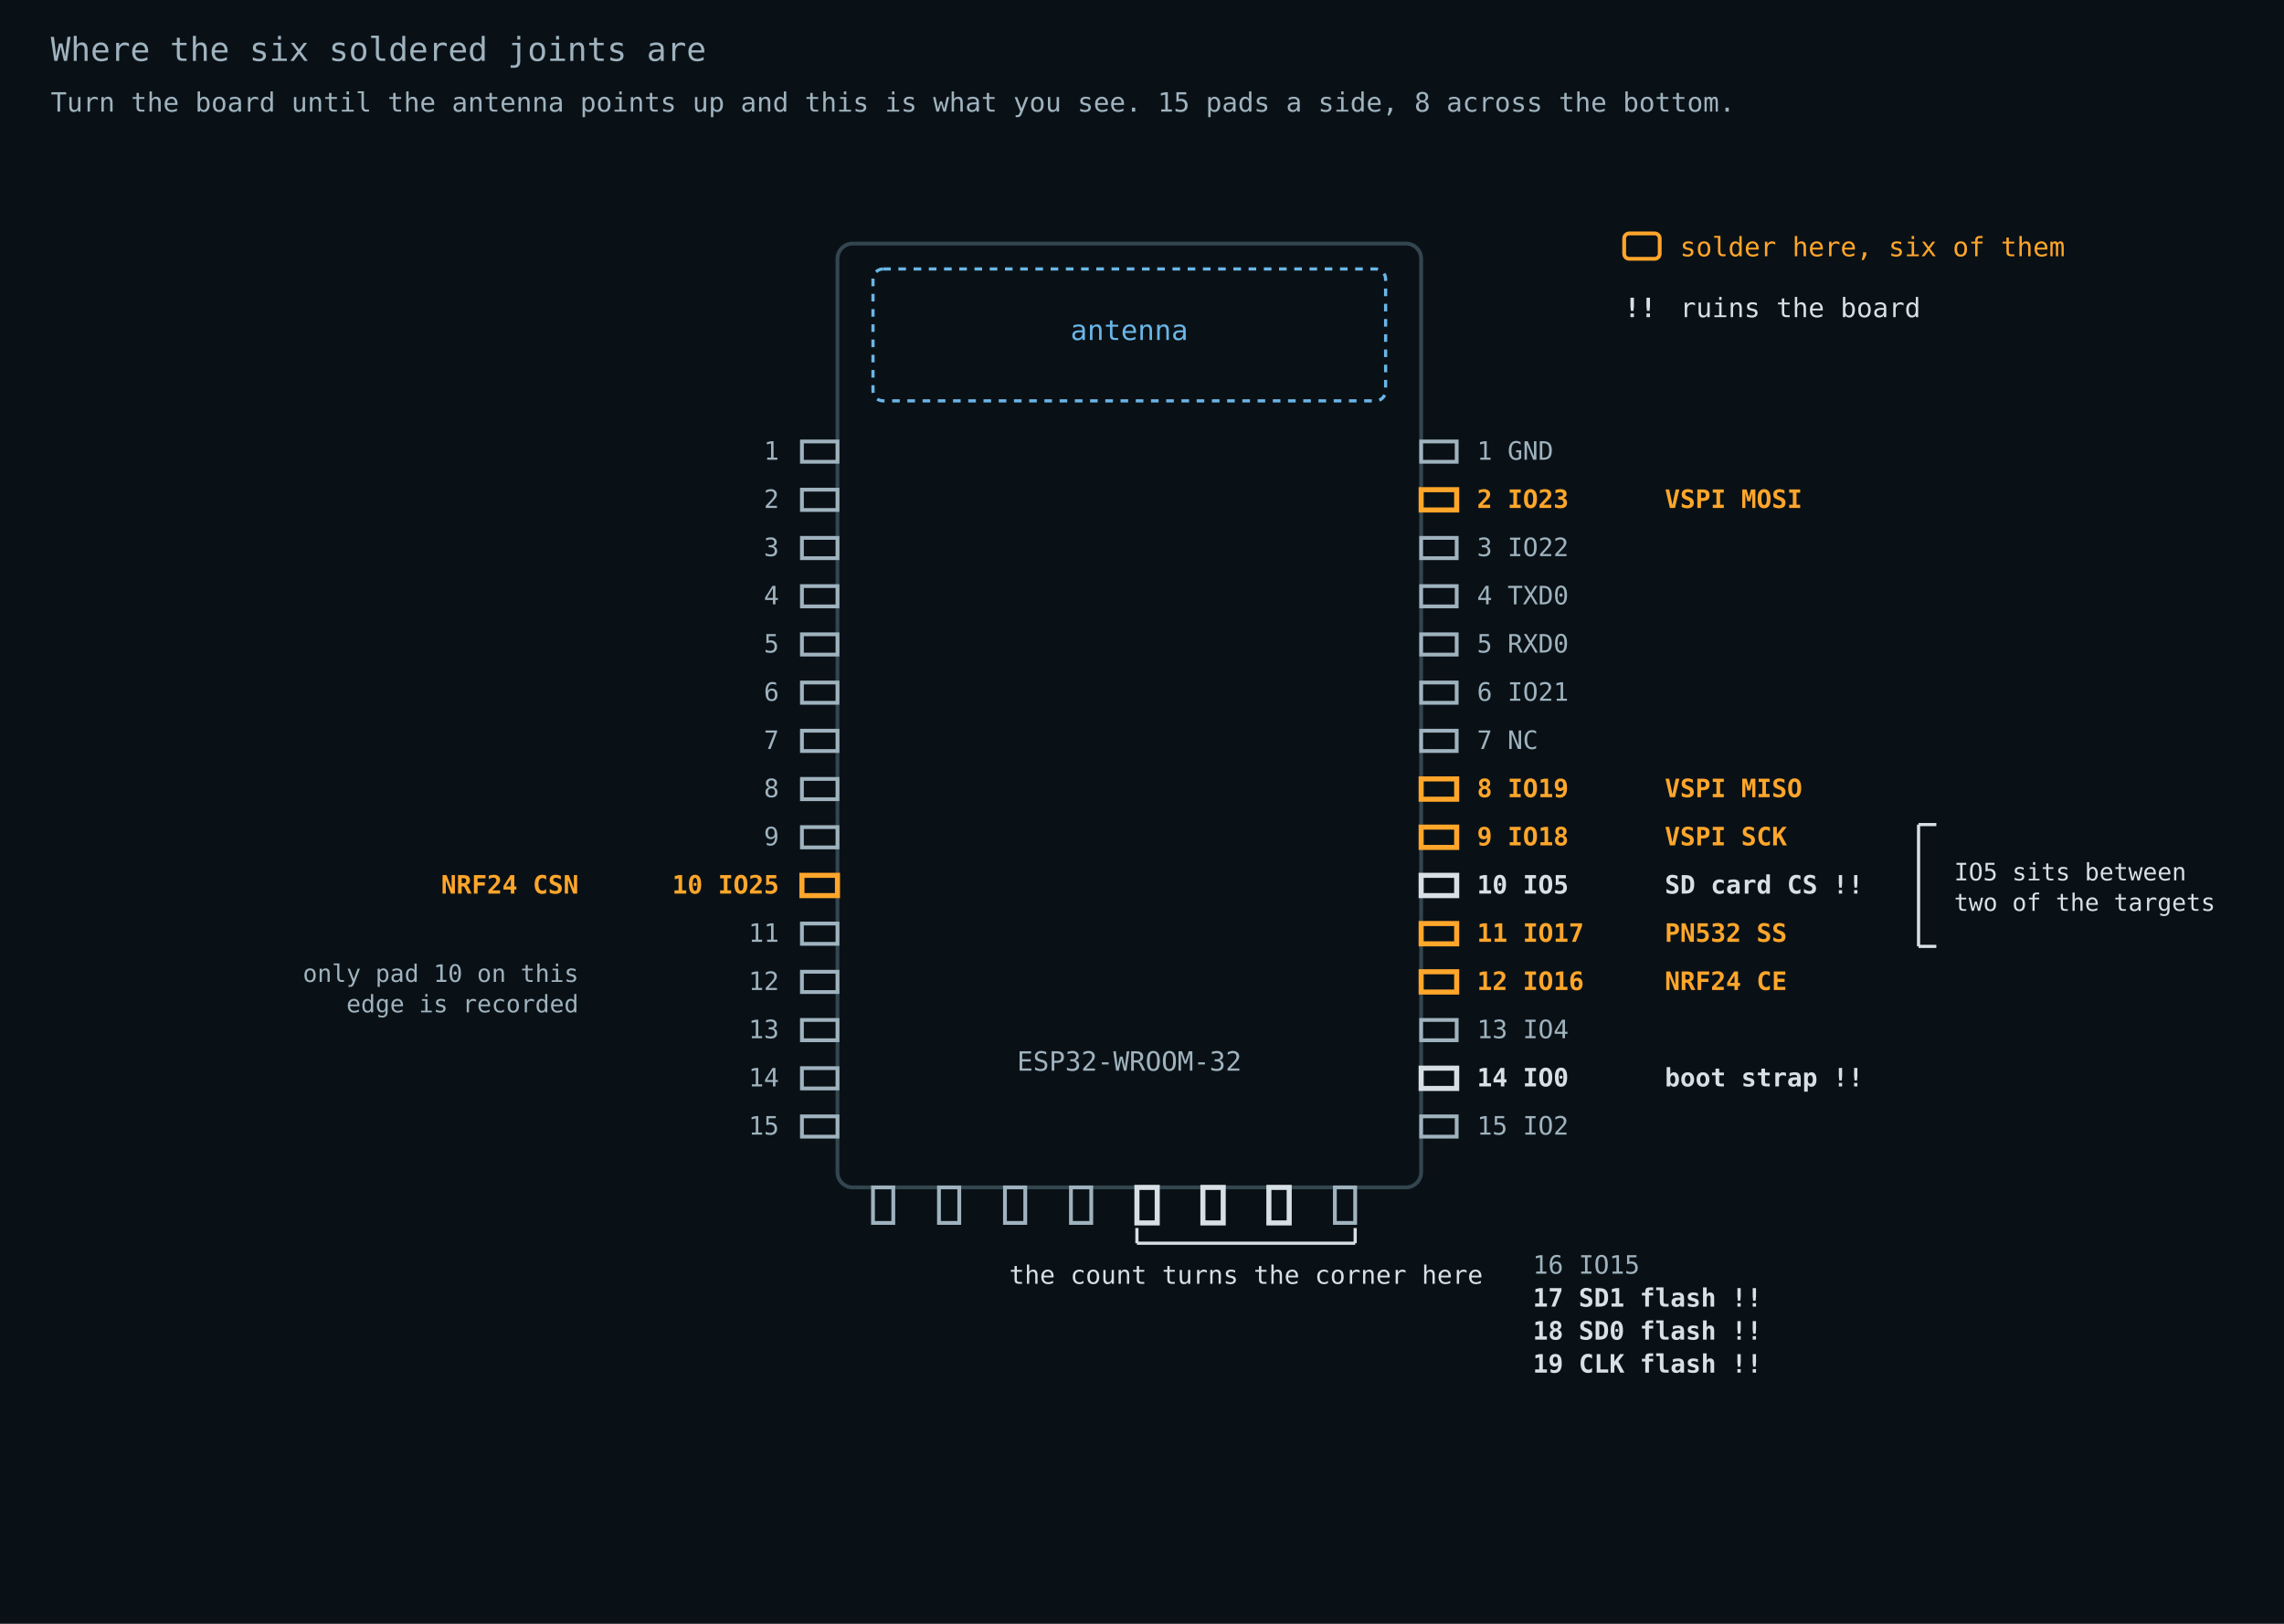
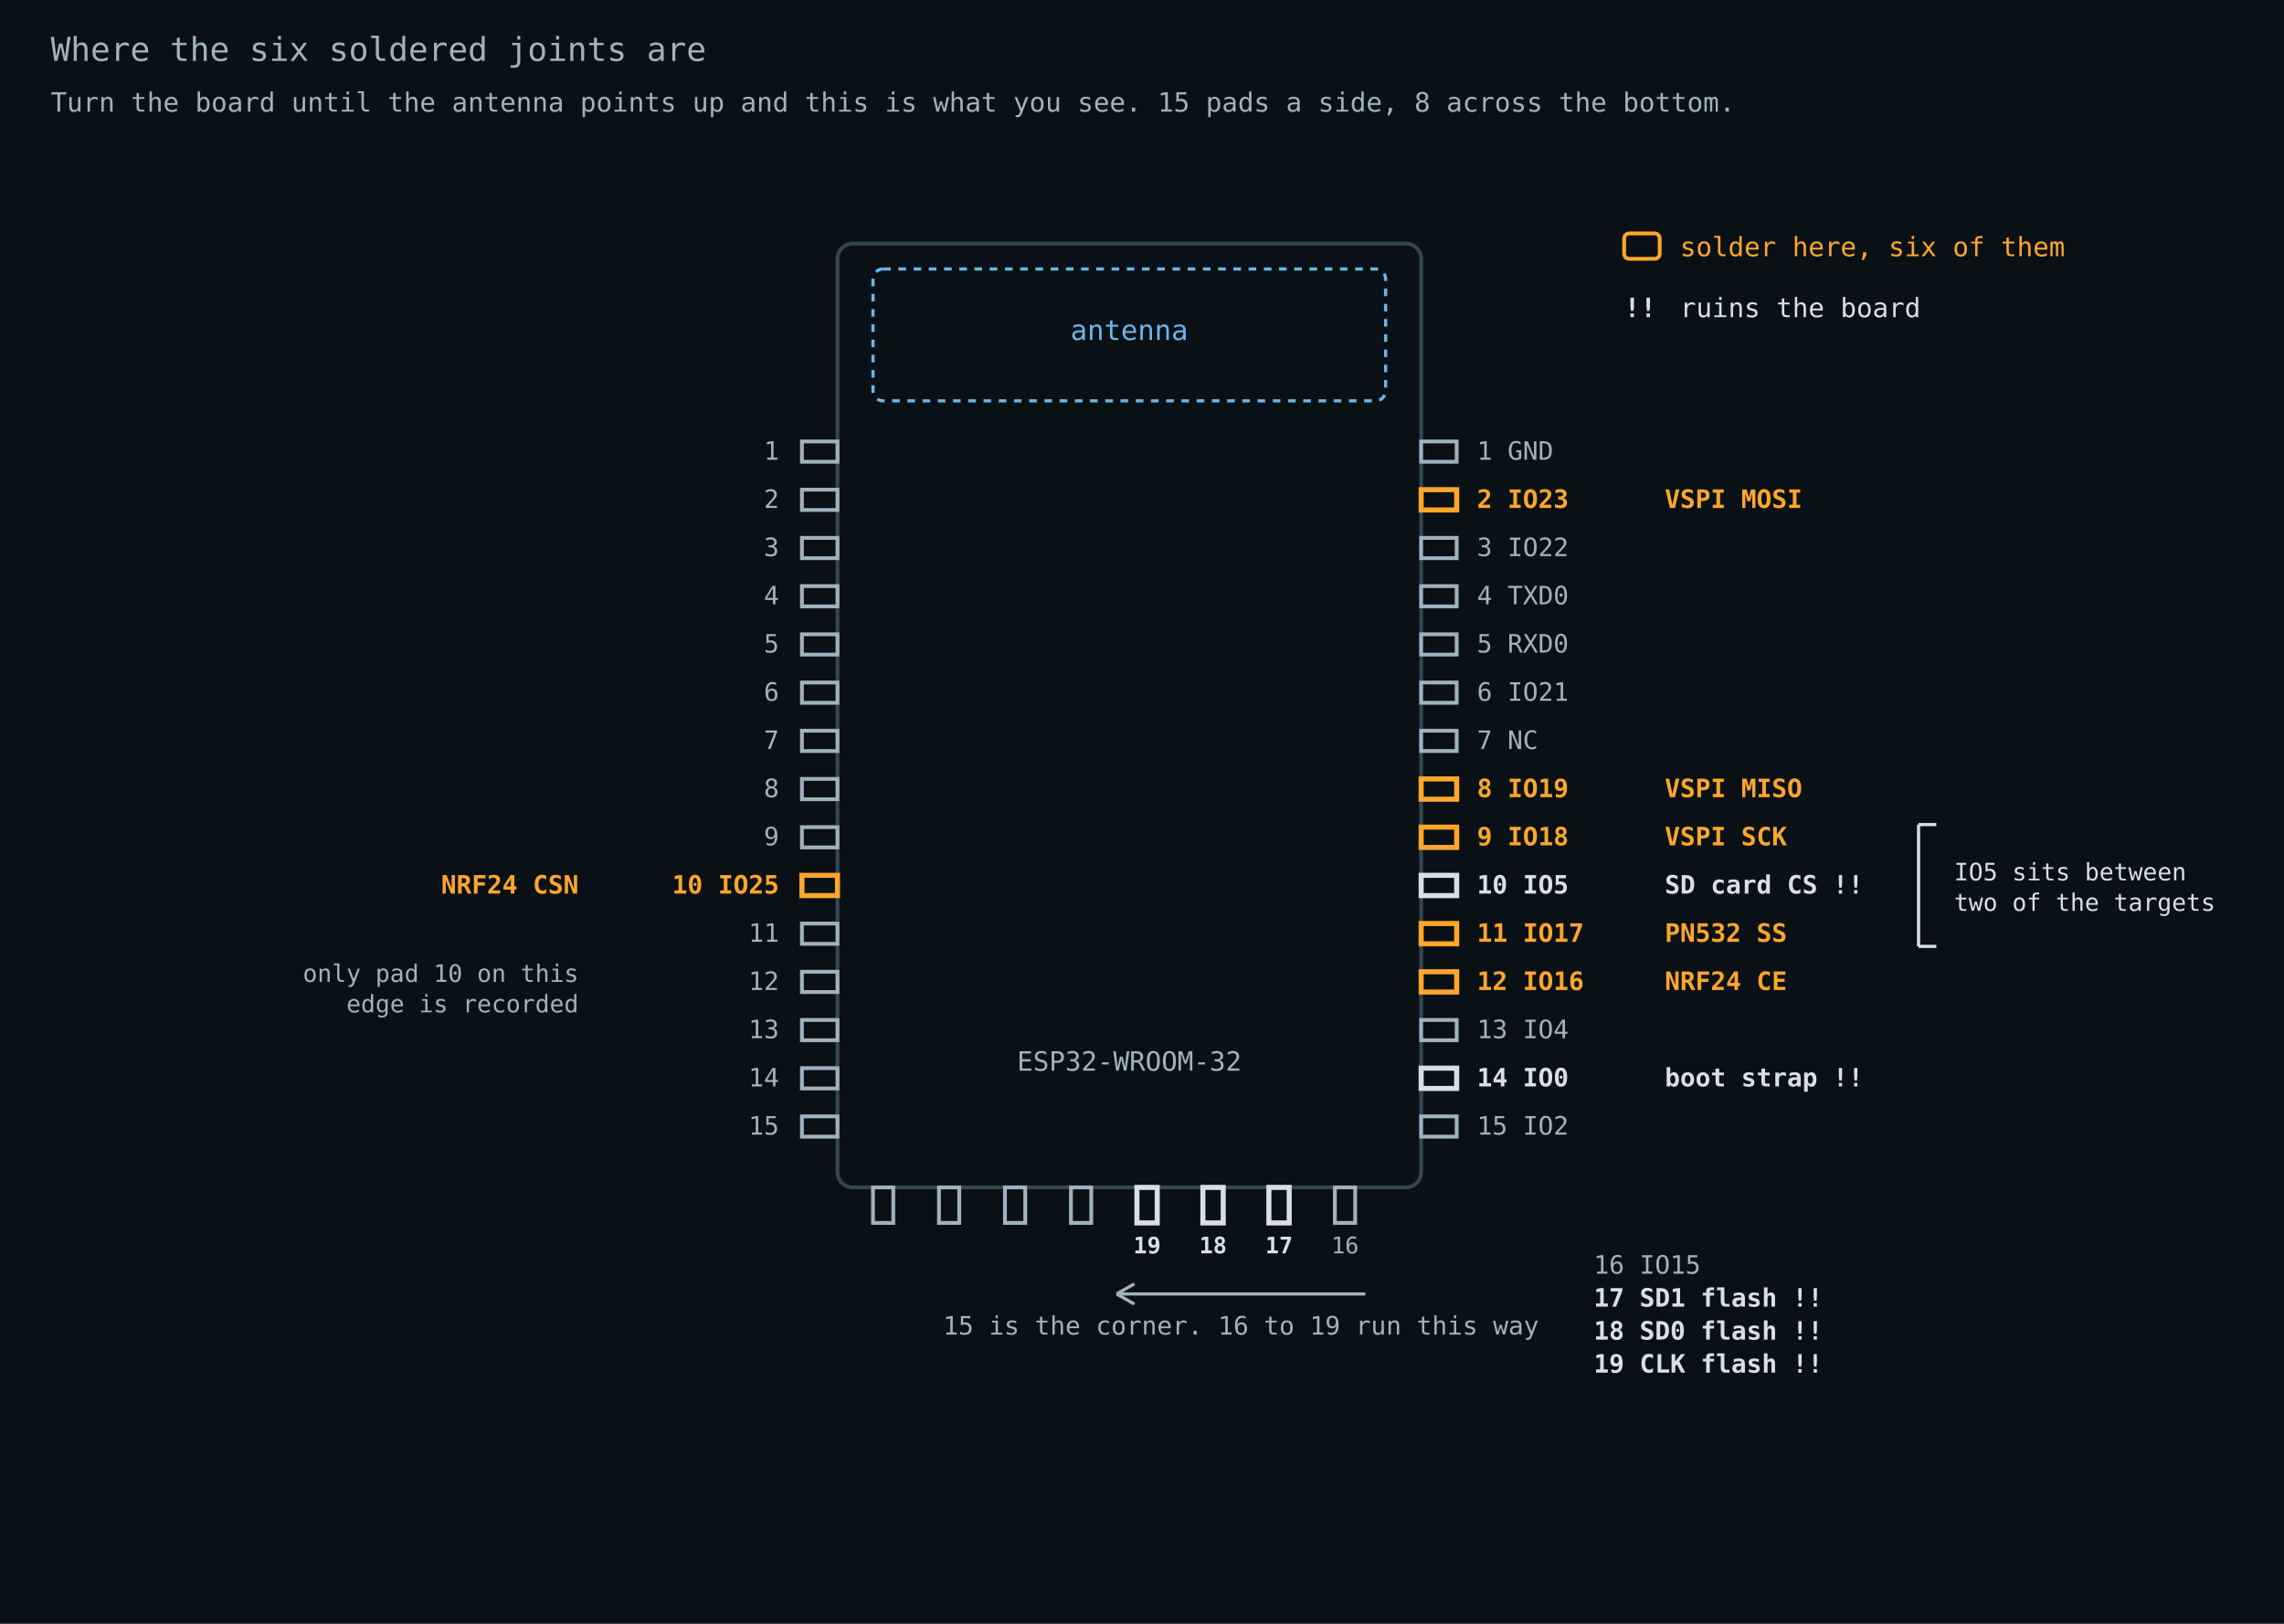
<svg viewBox="0 0 900 640" role="img" aria-labelledby="sold-t sold-d" font-family="JetBrains Mono, Consolas, monospace">
  <rect x="0" y="0" width="900" height="640" fill="var(--bg-card, #0a1116)" />
  <text x="20" y="24" fill="var(--text-dim, #9fb3bf)" font-size="13">Where the six soldered joints are</text>
  <text x="20" y="44" fill="var(--text-dim, #9fb3bf)" font-size="10.5">Turn the board until the antenna points up and this is what you see. 15 pads a side, 8 across the bottom.</text>
  <rect x="640" y="92" width="14" height="10" rx="2" fill="var(--bg-card, #0a1116)" stroke="var(--orange, #ffa62b)" stroke-width="1.5" />
  <text x="662" y="101" fill="var(--orange, #ffa62b)" font-size="10.5">solder here, six of them</text>
  <text x="640" y="125" fill="var(--text, #d7e0e6)" font-size="10.5" font-weight="bold">!!</text>
  <text x="662" y="125" fill="var(--text, #d7e0e6)" font-size="10.5">ruins the board</text>
  <rect x="330" y="96" width="230" height="372" rx="6" fill="var(--bg-card, #0a1116)" stroke="var(--border-hi, #33464f)" stroke-width="1.5" />
  <rect x="344" y="106" width="202" height="52" rx="4" fill="none" stroke="var(--blue, #6ab6e8)" stroke-width="1.25" stroke-dasharray="3 3" />
  <text x="445" y="134" fill="var(--blue, #6ab6e8)" font-size="11" text-anchor="middle">antenna</text>
  <text x="445" y="422" fill="var(--text-dim, #9fb3bf)" font-size="10.5" text-anchor="middle">ESP32-WROOM-32</text>
  <rect x="560" y="174.0" width="14" height="8" fill="var(--bg-card, #0a1116)" stroke="var(--text-dim, #9fb3bf)" stroke-width="1.5" />
  <text x="582" y="181.2" fill="var(--text-dim, #9fb3bf)" font-size="10"> 1  GND</text>
  <rect x="560" y="193.0" width="14" height="8" fill="var(--bg-card, #0a1116)" stroke="var(--orange, #ffa62b)" stroke-width="2" />
  <text x="582" y="200.2" fill="var(--orange, #ffa62b)" font-size="10" font-weight="bold"> 2  IO23</text>
  <text x="656" y="200.2" fill="var(--orange, #ffa62b)" font-size="10" font-weight="bold">VSPI MOSI</text>
  <rect x="560" y="212.0" width="14" height="8" fill="var(--bg-card, #0a1116)" stroke="var(--text-dim, #9fb3bf)" stroke-width="1.5" />
  <text x="582" y="219.2" fill="var(--text-dim, #9fb3bf)" font-size="10"> 3  IO22</text>
  <rect x="560" y="231.0" width="14" height="8" fill="var(--bg-card, #0a1116)" stroke="var(--text-dim, #9fb3bf)" stroke-width="1.5" />
  <text x="582" y="238.2" fill="var(--text-dim, #9fb3bf)" font-size="10"> 4  TXD0</text>
  <rect x="560" y="250.0" width="14" height="8" fill="var(--bg-card, #0a1116)" stroke="var(--text-dim, #9fb3bf)" stroke-width="1.5" />
  <text x="582" y="257.2" fill="var(--text-dim, #9fb3bf)" font-size="10"> 5  RXD0</text>
  <rect x="560" y="269.0" width="14" height="8" fill="var(--bg-card, #0a1116)" stroke="var(--text-dim, #9fb3bf)" stroke-width="1.5" />
  <text x="582" y="276.2" fill="var(--text-dim, #9fb3bf)" font-size="10"> 6  IO21</text>
  <rect x="560" y="288.0" width="14" height="8" fill="var(--bg-card, #0a1116)" stroke="var(--text-dim, #9fb3bf)" stroke-width="1.5" />
  <text x="582" y="295.2" fill="var(--text-dim, #9fb3bf)" font-size="10"> 7  NC</text>
  <rect x="560" y="307.0" width="14" height="8" fill="var(--bg-card, #0a1116)" stroke="var(--orange, #ffa62b)" stroke-width="2" />
  <text x="582" y="314.2" fill="var(--orange, #ffa62b)" font-size="10" font-weight="bold"> 8  IO19</text>
  <text x="656" y="314.2" fill="var(--orange, #ffa62b)" font-size="10" font-weight="bold">VSPI MISO</text>
  <rect x="560" y="326.0" width="14" height="8" fill="var(--bg-card, #0a1116)" stroke="var(--orange, #ffa62b)" stroke-width="2" />
  <text x="582" y="333.2" fill="var(--orange, #ffa62b)" font-size="10" font-weight="bold"> 9  IO18</text>
  <text x="656" y="333.2" fill="var(--orange, #ffa62b)" font-size="10" font-weight="bold">VSPI SCK</text>
  <rect x="560" y="345.0" width="14" height="8" fill="var(--bg-card, #0a1116)" stroke="var(--text, #d7e0e6)" stroke-width="2" />
  <text x="582" y="352.2" fill="var(--text, #d7e0e6)" font-size="10" font-weight="bold">10  IO5</text>
  <text x="656" y="352.2" fill="var(--text, #d7e0e6)" font-size="10" font-weight="bold">SD card CS  !!</text>
  <rect x="560" y="364.0" width="14" height="8" fill="var(--bg-card, #0a1116)" stroke="var(--orange, #ffa62b)" stroke-width="2" />
  <text x="582" y="371.2" fill="var(--orange, #ffa62b)" font-size="10" font-weight="bold">11  IO17</text>
  <text x="656" y="371.2" fill="var(--orange, #ffa62b)" font-size="10" font-weight="bold">PN532 SS</text>
  <rect x="560" y="383.0" width="14" height="8" fill="var(--bg-card, #0a1116)" stroke="var(--orange, #ffa62b)" stroke-width="2" />
  <text x="582" y="390.2" fill="var(--orange, #ffa62b)" font-size="10" font-weight="bold">12  IO16</text>
  <text x="656" y="390.2" fill="var(--orange, #ffa62b)" font-size="10" font-weight="bold">NRF24 CE</text>
  <rect x="560" y="402.0" width="14" height="8" fill="var(--bg-card, #0a1116)" stroke="var(--text-dim, #9fb3bf)" stroke-width="1.5" />
  <text x="582" y="409.2" fill="var(--text-dim, #9fb3bf)" font-size="10">13  IO4</text>
  <rect x="560" y="421.0" width="14" height="8" fill="var(--bg-card, #0a1116)" stroke="var(--text, #d7e0e6)" stroke-width="2" />
  <text x="582" y="428.2" fill="var(--text, #d7e0e6)" font-size="10" font-weight="bold">14  IO0</text>
  <text x="656" y="428.2" fill="var(--text, #d7e0e6)" font-size="10" font-weight="bold">boot strap  !!</text>
  <rect x="560" y="440.0" width="14" height="8" fill="var(--bg-card, #0a1116)" stroke="var(--text-dim, #9fb3bf)" stroke-width="1.5" />
  <text x="582" y="447.2" fill="var(--text-dim, #9fb3bf)" font-size="10">15  IO2</text>
  <rect x="316" y="174.0" width="14" height="8" fill="var(--bg-card, #0a1116)" stroke="var(--text-dim, #9fb3bf)" stroke-width="1.5" />
  <text x="307" y="181.2" fill="var(--text-dim, #9fb3bf)" font-size="10" text-anchor="end"> 1</text>
  <rect x="316" y="193.0" width="14" height="8" fill="var(--bg-card, #0a1116)" stroke="var(--text-dim, #9fb3bf)" stroke-width="1.5" />
  <text x="307" y="200.2" fill="var(--text-dim, #9fb3bf)" font-size="10" text-anchor="end"> 2</text>
  <rect x="316" y="212.0" width="14" height="8" fill="var(--bg-card, #0a1116)" stroke="var(--text-dim, #9fb3bf)" stroke-width="1.5" />
  <text x="307" y="219.2" fill="var(--text-dim, #9fb3bf)" font-size="10" text-anchor="end"> 3</text>
  <rect x="316" y="231.0" width="14" height="8" fill="var(--bg-card, #0a1116)" stroke="var(--text-dim, #9fb3bf)" stroke-width="1.5" />
  <text x="307" y="238.2" fill="var(--text-dim, #9fb3bf)" font-size="10" text-anchor="end"> 4</text>
  <rect x="316" y="250.0" width="14" height="8" fill="var(--bg-card, #0a1116)" stroke="var(--text-dim, #9fb3bf)" stroke-width="1.5" />
  <text x="307" y="257.2" fill="var(--text-dim, #9fb3bf)" font-size="10" text-anchor="end"> 5</text>
  <rect x="316" y="269.0" width="14" height="8" fill="var(--bg-card, #0a1116)" stroke="var(--text-dim, #9fb3bf)" stroke-width="1.5" />
  <text x="307" y="276.2" fill="var(--text-dim, #9fb3bf)" font-size="10" text-anchor="end"> 6</text>
  <rect x="316" y="288.0" width="14" height="8" fill="var(--bg-card, #0a1116)" stroke="var(--text-dim, #9fb3bf)" stroke-width="1.5" />
  <text x="307" y="295.2" fill="var(--text-dim, #9fb3bf)" font-size="10" text-anchor="end"> 7</text>
  <rect x="316" y="307.0" width="14" height="8" fill="var(--bg-card, #0a1116)" stroke="var(--text-dim, #9fb3bf)" stroke-width="1.5" />
  <text x="307" y="314.2" fill="var(--text-dim, #9fb3bf)" font-size="10" text-anchor="end"> 8</text>
  <rect x="316" y="326.0" width="14" height="8" fill="var(--bg-card, #0a1116)" stroke="var(--text-dim, #9fb3bf)" stroke-width="1.5" />
  <text x="307" y="333.2" fill="var(--text-dim, #9fb3bf)" font-size="10" text-anchor="end"> 9</text>
  <rect x="316" y="345.0" width="14" height="8" fill="var(--bg-card, #0a1116)" stroke="var(--orange, #ffa62b)" stroke-width="2" />
  <text x="307" y="352.2" fill="var(--orange, #ffa62b)" font-size="10" font-weight="bold" text-anchor="end">10  IO25</text>
  <text x="228" y="352.2" fill="var(--orange, #ffa62b)" font-size="10" font-weight="bold" text-anchor="end">NRF24 CSN</text>
  <rect x="316" y="364.0" width="14" height="8" fill="var(--bg-card, #0a1116)" stroke="var(--text-dim, #9fb3bf)" stroke-width="1.5" />
  <text x="307" y="371.2" fill="var(--text-dim, #9fb3bf)" font-size="10" text-anchor="end">11</text>
  <rect x="316" y="383.0" width="14" height="8" fill="var(--bg-card, #0a1116)" stroke="var(--text-dim, #9fb3bf)" stroke-width="1.5" />
  <text x="307" y="390.2" fill="var(--text-dim, #9fb3bf)" font-size="10" text-anchor="end">12</text>
  <rect x="316" y="402.0" width="14" height="8" fill="var(--bg-card, #0a1116)" stroke="var(--text-dim, #9fb3bf)" stroke-width="1.5" />
  <text x="307" y="409.2" fill="var(--text-dim, #9fb3bf)" font-size="10" text-anchor="end">13</text>
  <rect x="316" y="421.0" width="14" height="8" fill="var(--bg-card, #0a1116)" stroke="var(--text-dim, #9fb3bf)" stroke-width="1.5" />
  <text x="307" y="428.2" fill="var(--text-dim, #9fb3bf)" font-size="10" text-anchor="end">14</text>
  <rect x="316" y="440.0" width="14" height="8" fill="var(--bg-card, #0a1116)" stroke="var(--text-dim, #9fb3bf)" stroke-width="1.5" />
  <text x="307" y="447.2" fill="var(--text-dim, #9fb3bf)" font-size="10" text-anchor="end">15</text>
  <rect x="344.0" y="468" width="8" height="14" fill="var(--bg-card, #0a1116)" stroke="var(--text-dim, #9fb3bf)" stroke-width="1.5" />
  <rect x="370.0" y="468" width="8" height="14" fill="var(--bg-card, #0a1116)" stroke="var(--text-dim, #9fb3bf)" stroke-width="1.5" />
  <rect x="396.0" y="468" width="8" height="14" fill="var(--bg-card, #0a1116)" stroke="var(--text-dim, #9fb3bf)" stroke-width="1.5" />
  <rect x="422.0" y="468" width="8" height="14" fill="var(--bg-card, #0a1116)" stroke="var(--text-dim, #9fb3bf)" stroke-width="1.5" />
  <rect x="448.0" y="468" width="8" height="14" fill="var(--bg-card, #0a1116)" stroke="var(--text, #d7e0e6)" stroke-width="2" />
  <rect x="474.0" y="468" width="8" height="14" fill="var(--bg-card, #0a1116)" stroke="var(--text, #d7e0e6)" stroke-width="2" />
  <rect x="500.0" y="468" width="8" height="14" fill="var(--bg-card, #0a1116)" stroke="var(--text, #d7e0e6)" stroke-width="2" />
  <rect x="526.0" y="468" width="8" height="14" fill="var(--bg-card, #0a1116)" stroke="var(--text-dim, #9fb3bf)" stroke-width="1.5" />
-   <line x1="448.0" y1="490" x2="534.0" y2="490" stroke="var(--text, #d7e0e6)" stroke-width="1.25" />
-   <line x1="448.0" y1="490" x2="448.0" y2="484" stroke="var(--text, #d7e0e6)" stroke-width="1.25" />
-   <line x1="534.0" y1="490" x2="534.0" y2="484" stroke="var(--text, #d7e0e6)" stroke-width="1.25" />
-   <text x="491.0" y="506" fill="var(--text, #d7e0e6)" font-size="10" text-anchor="middle">the count turns the corner here</text>
-   <text x="604" y="502" fill="var(--text-dim, #9fb3bf)" font-size="10">16  IO15  </text>
-   <text x="604" y="515" fill="var(--text, #d7e0e6)" font-size="10" font-weight="bold">17  SD1   flash  !!</text>
-   <text x="604" y="528" fill="var(--text, #d7e0e6)" font-size="10" font-weight="bold">18  SD0   flash  !!</text>
-   <text x="604" y="541" fill="var(--text, #d7e0e6)" font-size="10" font-weight="bold">19  CLK   flash  !!</text>
+   <text x="530.0" y="494" fill="var(--text-dim, #9fb3bf)" font-size="9" text-anchor="middle">16</text>
+   <text x="504.0" y="494" fill="var(--text, #d7e0e6)" font-size="9" text-anchor="middle" font-weight="bold">17</text>
+   <text x="478.0" y="494" fill="var(--text, #d7e0e6)" font-size="9" text-anchor="middle" font-weight="bold">18</text>
+   <text x="452.0" y="494" fill="var(--text, #d7e0e6)" font-size="9" text-anchor="middle" font-weight="bold">19</text>
+   <line x1="538.0" y1="510" x2="440.0" y2="510" stroke="var(--text-dim, #9fb3bf)" stroke-width="1.25" />
+   <line x1="440.0" y1="510" x2="447.0" y2="506" stroke="var(--text-dim, #9fb3bf)" stroke-width="1.25" />
+   <line x1="440.0" y1="510" x2="447.0" y2="514" stroke="var(--text-dim, #9fb3bf)" stroke-width="1.25" />
+   <text x="489.0" y="526" fill="var(--text-dim, #9fb3bf)" font-size="10" text-anchor="middle">15 is the corner. 16 to 19 run this way</text>
+   <text x="628" y="502" fill="var(--text-dim, #9fb3bf)" font-size="10">16  IO15  </text>
+   <text x="628" y="515" fill="var(--text, #d7e0e6)" font-size="10" font-weight="bold">17  SD1   flash  !!</text>
+   <text x="628" y="528" fill="var(--text, #d7e0e6)" font-size="10" font-weight="bold">18  SD0   flash  !!</text>
+   <text x="628" y="541" fill="var(--text, #d7e0e6)" font-size="10" font-weight="bold">19  CLK   flash  !!</text>
  <text x="228" y="387.0" fill="var(--text-dim, #9fb3bf)" font-size="9.5" text-anchor="end">only pad 10 on this</text>
  <text x="228" y="399.0" fill="var(--text-dim, #9fb3bf)" font-size="9.5" text-anchor="end">edge is recorded</text>
  <line x1="756.0" y1="325.0" x2="756.0" y2="373.0" stroke="var(--text, #d7e0e6)" stroke-width="1.25" />
  <line x1="756.0" y1="325.0" x2="763.0" y2="325.0" stroke="var(--text, #d7e0e6)" stroke-width="1.25" />
  <line x1="756.0" y1="373.0" x2="763.0" y2="373.0" stroke="var(--text, #d7e0e6)" stroke-width="1.25" />
  <text x="770" y="347.0" fill="var(--text, #d7e0e6)" font-size="9.5">IO5 sits between</text>
  <text x="770" y="359.0" fill="var(--text, #d7e0e6)" font-size="9.5">two of the targets</text>
</svg>
